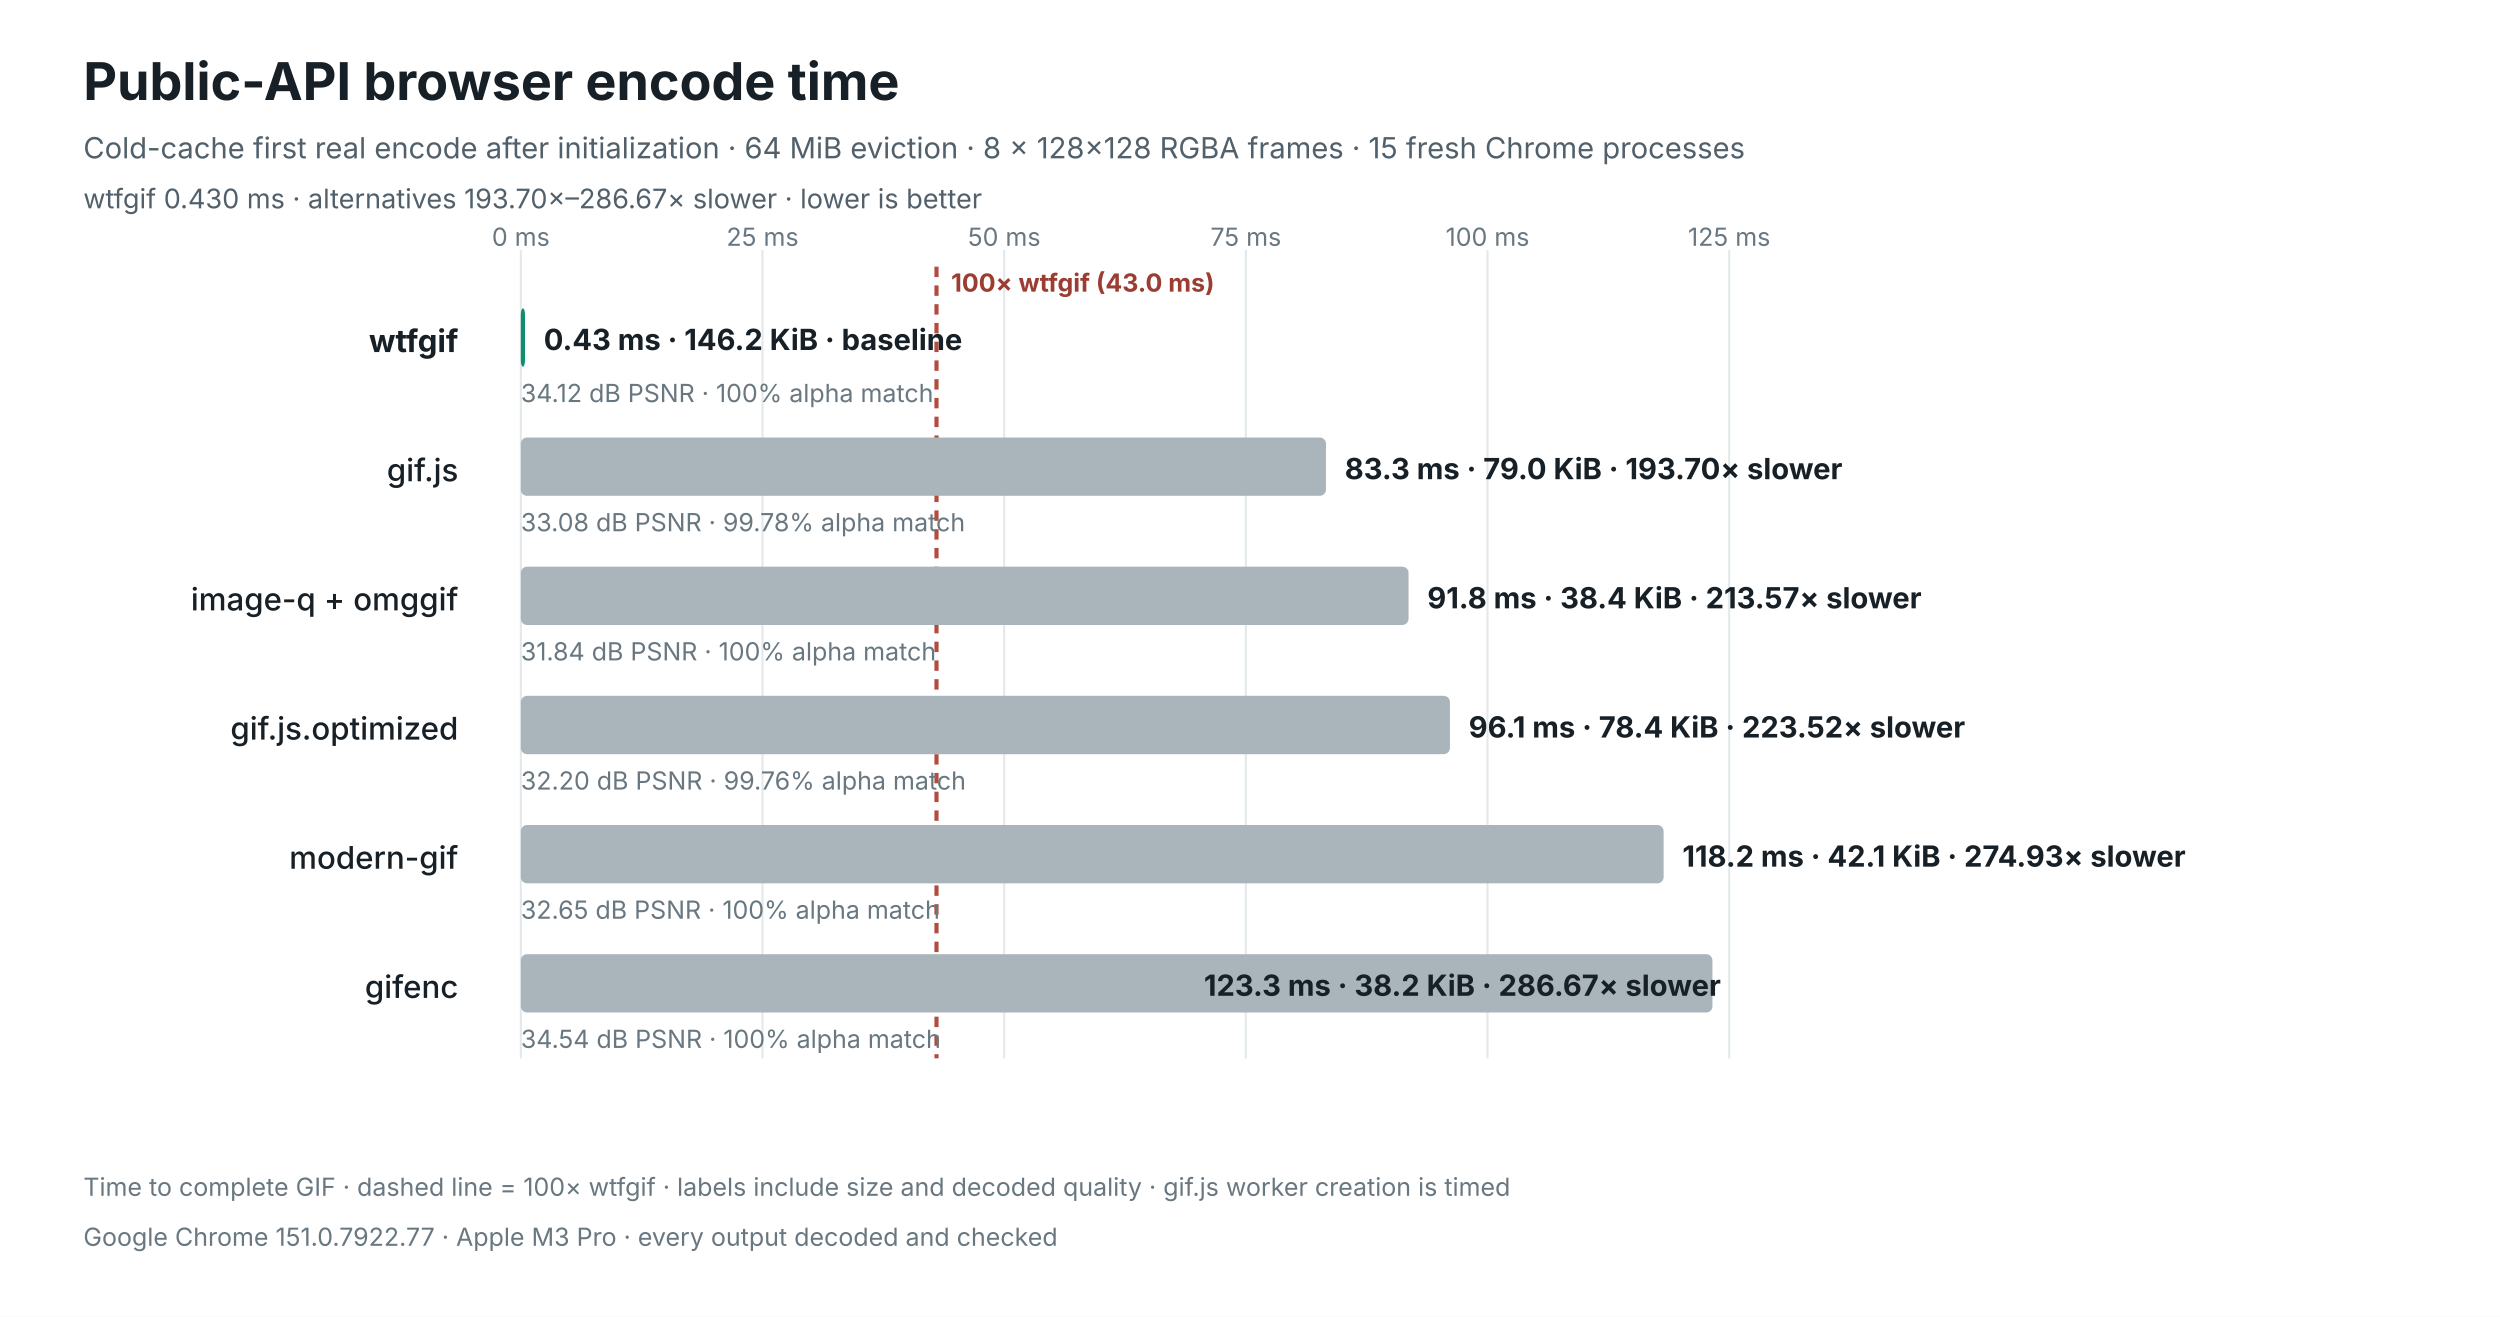
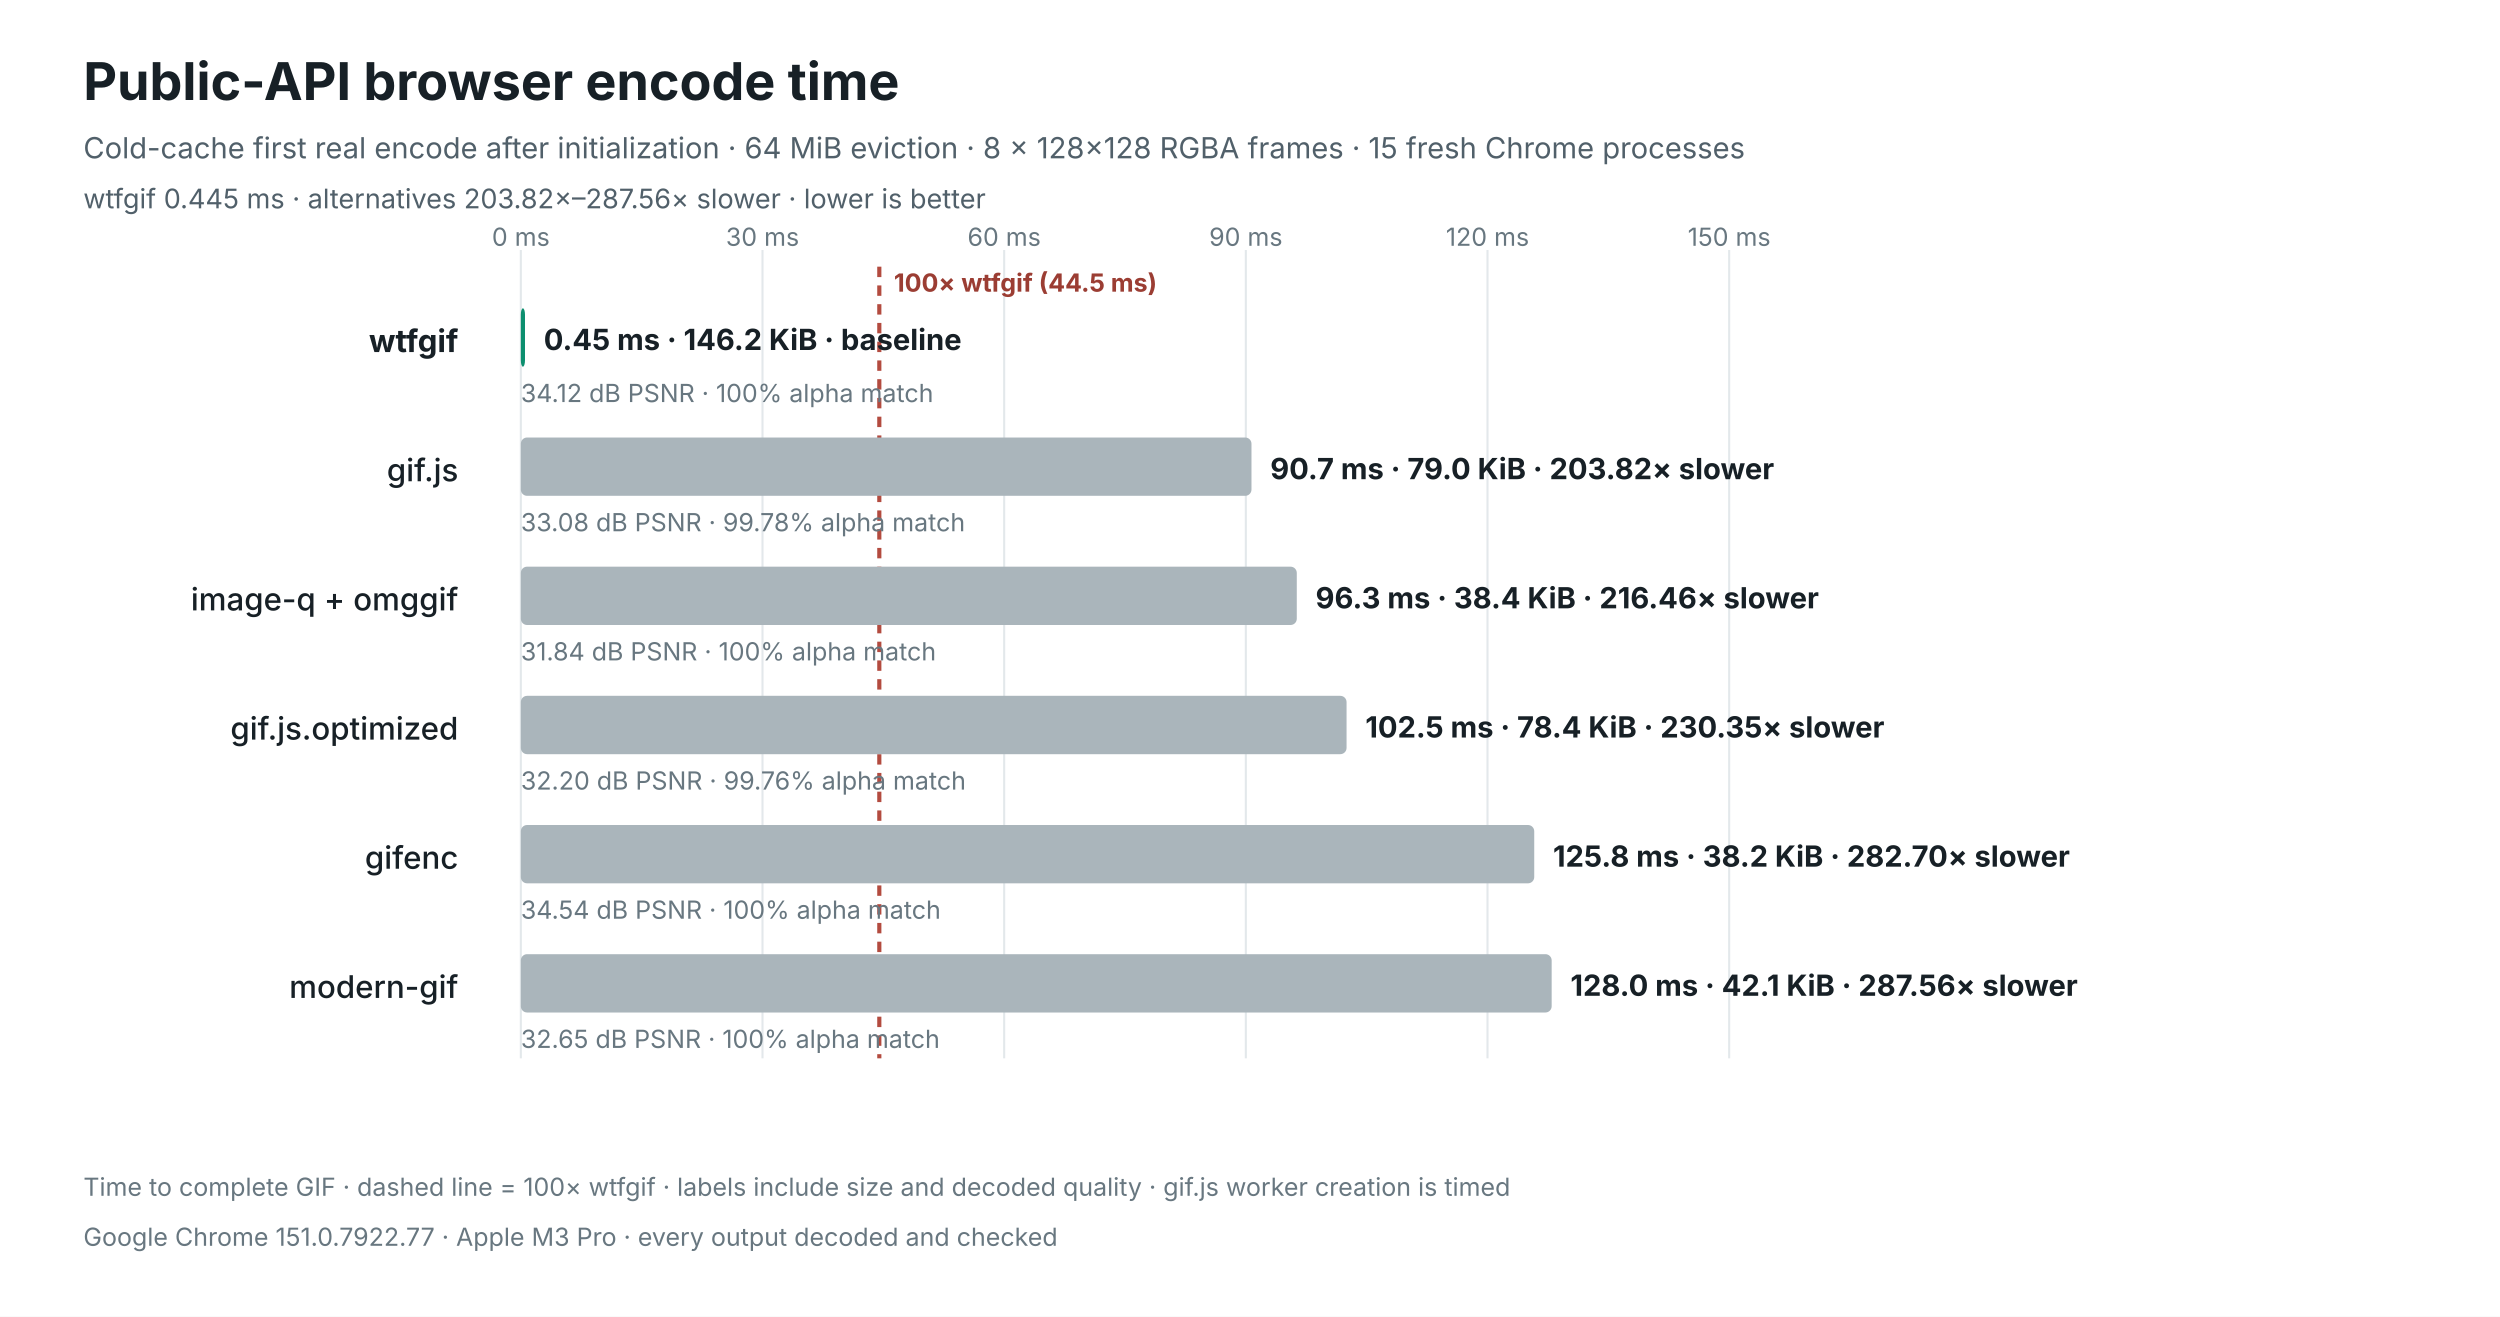
<svg xmlns="http://www.w3.org/2000/svg" width="1200" height="632" viewBox="0 0 1200 632" role="img" aria-labelledby="title desc">
  <rect width="100%" height="100%" fill="#ffffff" />
  <g font-family="ui-sans-serif, -apple-system, BlinkMacSystemFont, Segoe UI, sans-serif" fill="#172026">
    <text x="40" y="48" font-size="25" font-weight="700">Public-API browser encode time</text>
    <text x="40" y="76" font-size="14" fill="#51606a">Cold-cache first real encode after initialization · 64 MiB eviction · 8 × 128×128 RGBA frames · 15 fresh Chrome processes</text>
-     <text x="40" y="100" font-size="13" fill="#51606a">wtfgif 0.430 ms · alternatives 193.70×–286.67× slower · lower is better</text>
+     <text x="40" y="100" font-size="13" fill="#51606a">wtfgif 0.445 ms · alternatives 203.82×–287.56× slower · lower is better</text>
    <line x1="250" y1="120" x2="250" y2="508" stroke="#e3e8eb" stroke-width="1" />
    <text x="250" y="118" text-anchor="middle" font-size="12" fill="#687780">0 ms</text>
    <line x1="366" y1="120" x2="366" y2="508" stroke="#e3e8eb" stroke-width="1" />
-     <text x="366" y="118" text-anchor="middle" font-size="12" fill="#687780">25 ms</text>
+     <text x="366" y="118" text-anchor="middle" font-size="12" fill="#687780">30 ms</text>
    <line x1="482" y1="120" x2="482" y2="508" stroke="#e3e8eb" stroke-width="1" />
-     <text x="482" y="118" text-anchor="middle" font-size="12" fill="#687780">50 ms</text>
+     <text x="482" y="118" text-anchor="middle" font-size="12" fill="#687780">60 ms</text>
    <line x1="598" y1="120" x2="598" y2="508" stroke="#e3e8eb" stroke-width="1" />
-     <text x="598" y="118" text-anchor="middle" font-size="12" fill="#687780">75 ms</text>
+     <text x="598" y="118" text-anchor="middle" font-size="12" fill="#687780">90 ms</text>
    <line x1="714" y1="120" x2="714" y2="508" stroke="#e3e8eb" stroke-width="1" />
-     <text x="714" y="118" text-anchor="middle" font-size="12" fill="#687780">100 ms</text>
+     <text x="714" y="118" text-anchor="middle" font-size="12" fill="#687780">120 ms</text>
    <line x1="830" y1="120" x2="830" y2="508" stroke="#e3e8eb" stroke-width="1" />
-     <text x="830" y="118" text-anchor="middle" font-size="12" fill="#687780">125 ms</text>
-     <line x1="449.52" y1="128" x2="449.52" y2="508" stroke="#b34b3f" stroke-width="2" stroke-dasharray="5 4" />
-     <text x="456.52" y="140" font-size="12" font-weight="700" fill="#9b3d33">100× wtfgif (43.0 ms)</text>
+     <text x="830" y="118" text-anchor="middle" font-size="12" fill="#687780">150 ms</text>
+     <line x1="422.07" y1="128" x2="422.07" y2="508" stroke="#b34b3f" stroke-width="2" stroke-dasharray="5 4" />
+     <text x="429.07" y="140" font-size="12" font-weight="700" fill="#9b3d33">100× wtfgif (44.5 ms)</text>
    <text x="220" y="169" text-anchor="end" font-size="15" font-weight="700">wtfgif</text>
    <rect x="250" y="148" width="2" height="28" rx="3" fill="#0d8f6f" />
-     <text x="261" y="168" text-anchor="start" font-size="14" font-weight="700" fill="#172026">0.43 ms · 146.2 KiB · baseline</text>
+     <text x="261" y="168" text-anchor="start" font-size="14" font-weight="700" fill="#172026">0.45 ms · 146.2 KiB · baseline</text>
    <text x="250" y="193" font-size="12" fill="#687780">34.12 dB PSNR · 100% alpha match</text>
    <text x="220" y="231" text-anchor="end" font-size="15" font-weight="500">gif.js</text>
-     <rect x="250" y="210" width="386.47" height="28" rx="3" fill="#aab5bb" />
-     <text x="645.47" y="230" text-anchor="start" font-size="14" font-weight="700" fill="#172026">83.3 ms · 79.0 KiB · 193.70× slower</text>
+     <rect x="250" y="210" width="350.71" height="28" rx="3" fill="#aab5bb" />
+     <text x="609.71" y="230" text-anchor="start" font-size="14" font-weight="700" fill="#172026">90.7 ms · 79.0 KiB · 203.82× slower</text>
    <text x="250" y="255" font-size="12" fill="#687780">33.08 dB PSNR · 99.78% alpha match</text>
    <text x="220" y="293" text-anchor="end" font-size="15" font-weight="500">image-q + omggif</text>
-     <rect x="250" y="272" width="426.11" height="28" rx="3" fill="#aab5bb" />
-     <text x="685.11" y="292" text-anchor="start" font-size="14" font-weight="700" fill="#172026">91.8 ms · 38.4 KiB · 213.57× slower</text>
+     <rect x="250" y="272" width="372.46" height="28" rx="3" fill="#aab5bb" />
+     <text x="631.46" y="292" text-anchor="start" font-size="14" font-weight="700" fill="#172026">96.3 ms · 38.4 KiB · 216.46× slower</text>
    <text x="250" y="317" font-size="12" fill="#687780">31.84 dB PSNR · 100% alpha match</text>
    <text x="220" y="355" text-anchor="end" font-size="15" font-weight="500">gif.js.optimized</text>
-     <rect x="250" y="334" width="445.97" height="28" rx="3" fill="#aab5bb" />
-     <text x="704.97" y="354" text-anchor="start" font-size="14" font-weight="700" fill="#172026">96.1 ms · 78.4 KiB · 223.52× slower</text>
+     <rect x="250" y="334" width="396.35" height="28" rx="3" fill="#aab5bb" />
+     <text x="655.35" y="354" text-anchor="start" font-size="14" font-weight="700" fill="#172026">102.5 ms · 78.4 KiB · 230.35× slower</text>
    <text x="250" y="379" font-size="12" fill="#687780">32.20 dB PSNR · 99.76% alpha match</text>
-     <text x="220" y="417" text-anchor="end" font-size="15" font-weight="500">modern-gif</text>
-     <rect x="250" y="396" width="548.54" height="28" rx="3" fill="#aab5bb" />
-     <text x="807.54" y="416" text-anchor="start" font-size="14" font-weight="700" fill="#172026">118.2 ms · 42.1 KiB · 274.93× slower</text>
-     <text x="250" y="441" font-size="12" fill="#687780">32.65 dB PSNR · 100% alpha match</text>
-     <text x="220" y="479" text-anchor="end" font-size="15" font-weight="500">gifenc</text>
-     <rect x="250" y="458" width="571.97" height="28" rx="3" fill="#aab5bb" />
-     <text x="826" y="478" text-anchor="end" font-size="14" font-weight="700" fill="#172026">123.3 ms · 38.2 KiB · 286.67× slower</text>
-     <text x="250" y="503" font-size="12" fill="#687780">34.54 dB PSNR · 100% alpha match</text>
+     <text x="220" y="417" text-anchor="end" font-size="15" font-weight="500">gifenc</text>
+     <rect x="250" y="396" width="486.43" height="28" rx="3" fill="#aab5bb" />
+     <text x="745.43" y="416" text-anchor="start" font-size="14" font-weight="700" fill="#172026">125.8 ms · 38.2 KiB · 282.70× slower</text>
+     <text x="250" y="441" font-size="12" fill="#687780">34.54 dB PSNR · 100% alpha match</text>
+     <text x="220" y="479" text-anchor="end" font-size="15" font-weight="500">modern-gif</text>
+     <rect x="250" y="458" width="494.8" height="28" rx="3" fill="#aab5bb" />
+     <text x="753.8" y="478" text-anchor="start" font-size="14" font-weight="700" fill="#172026">128.0 ms · 42.1 KiB · 287.56× slower</text>
+     <text x="250" y="503" font-size="12" fill="#687780">32.65 dB PSNR · 100% alpha match</text>
    <text x="40" y="574" font-size="12" fill="#687780">Time to complete GIF · dashed line = 100× wtfgif · labels include size and decoded quality · gif.js worker creation is timed</text>
    <text x="40" y="598" font-size="12" fill="#687780">Google Chrome 151.0.7922.77 · Apple M3 Pro · every output decoded and checked</text>
  </g>
</svg>
